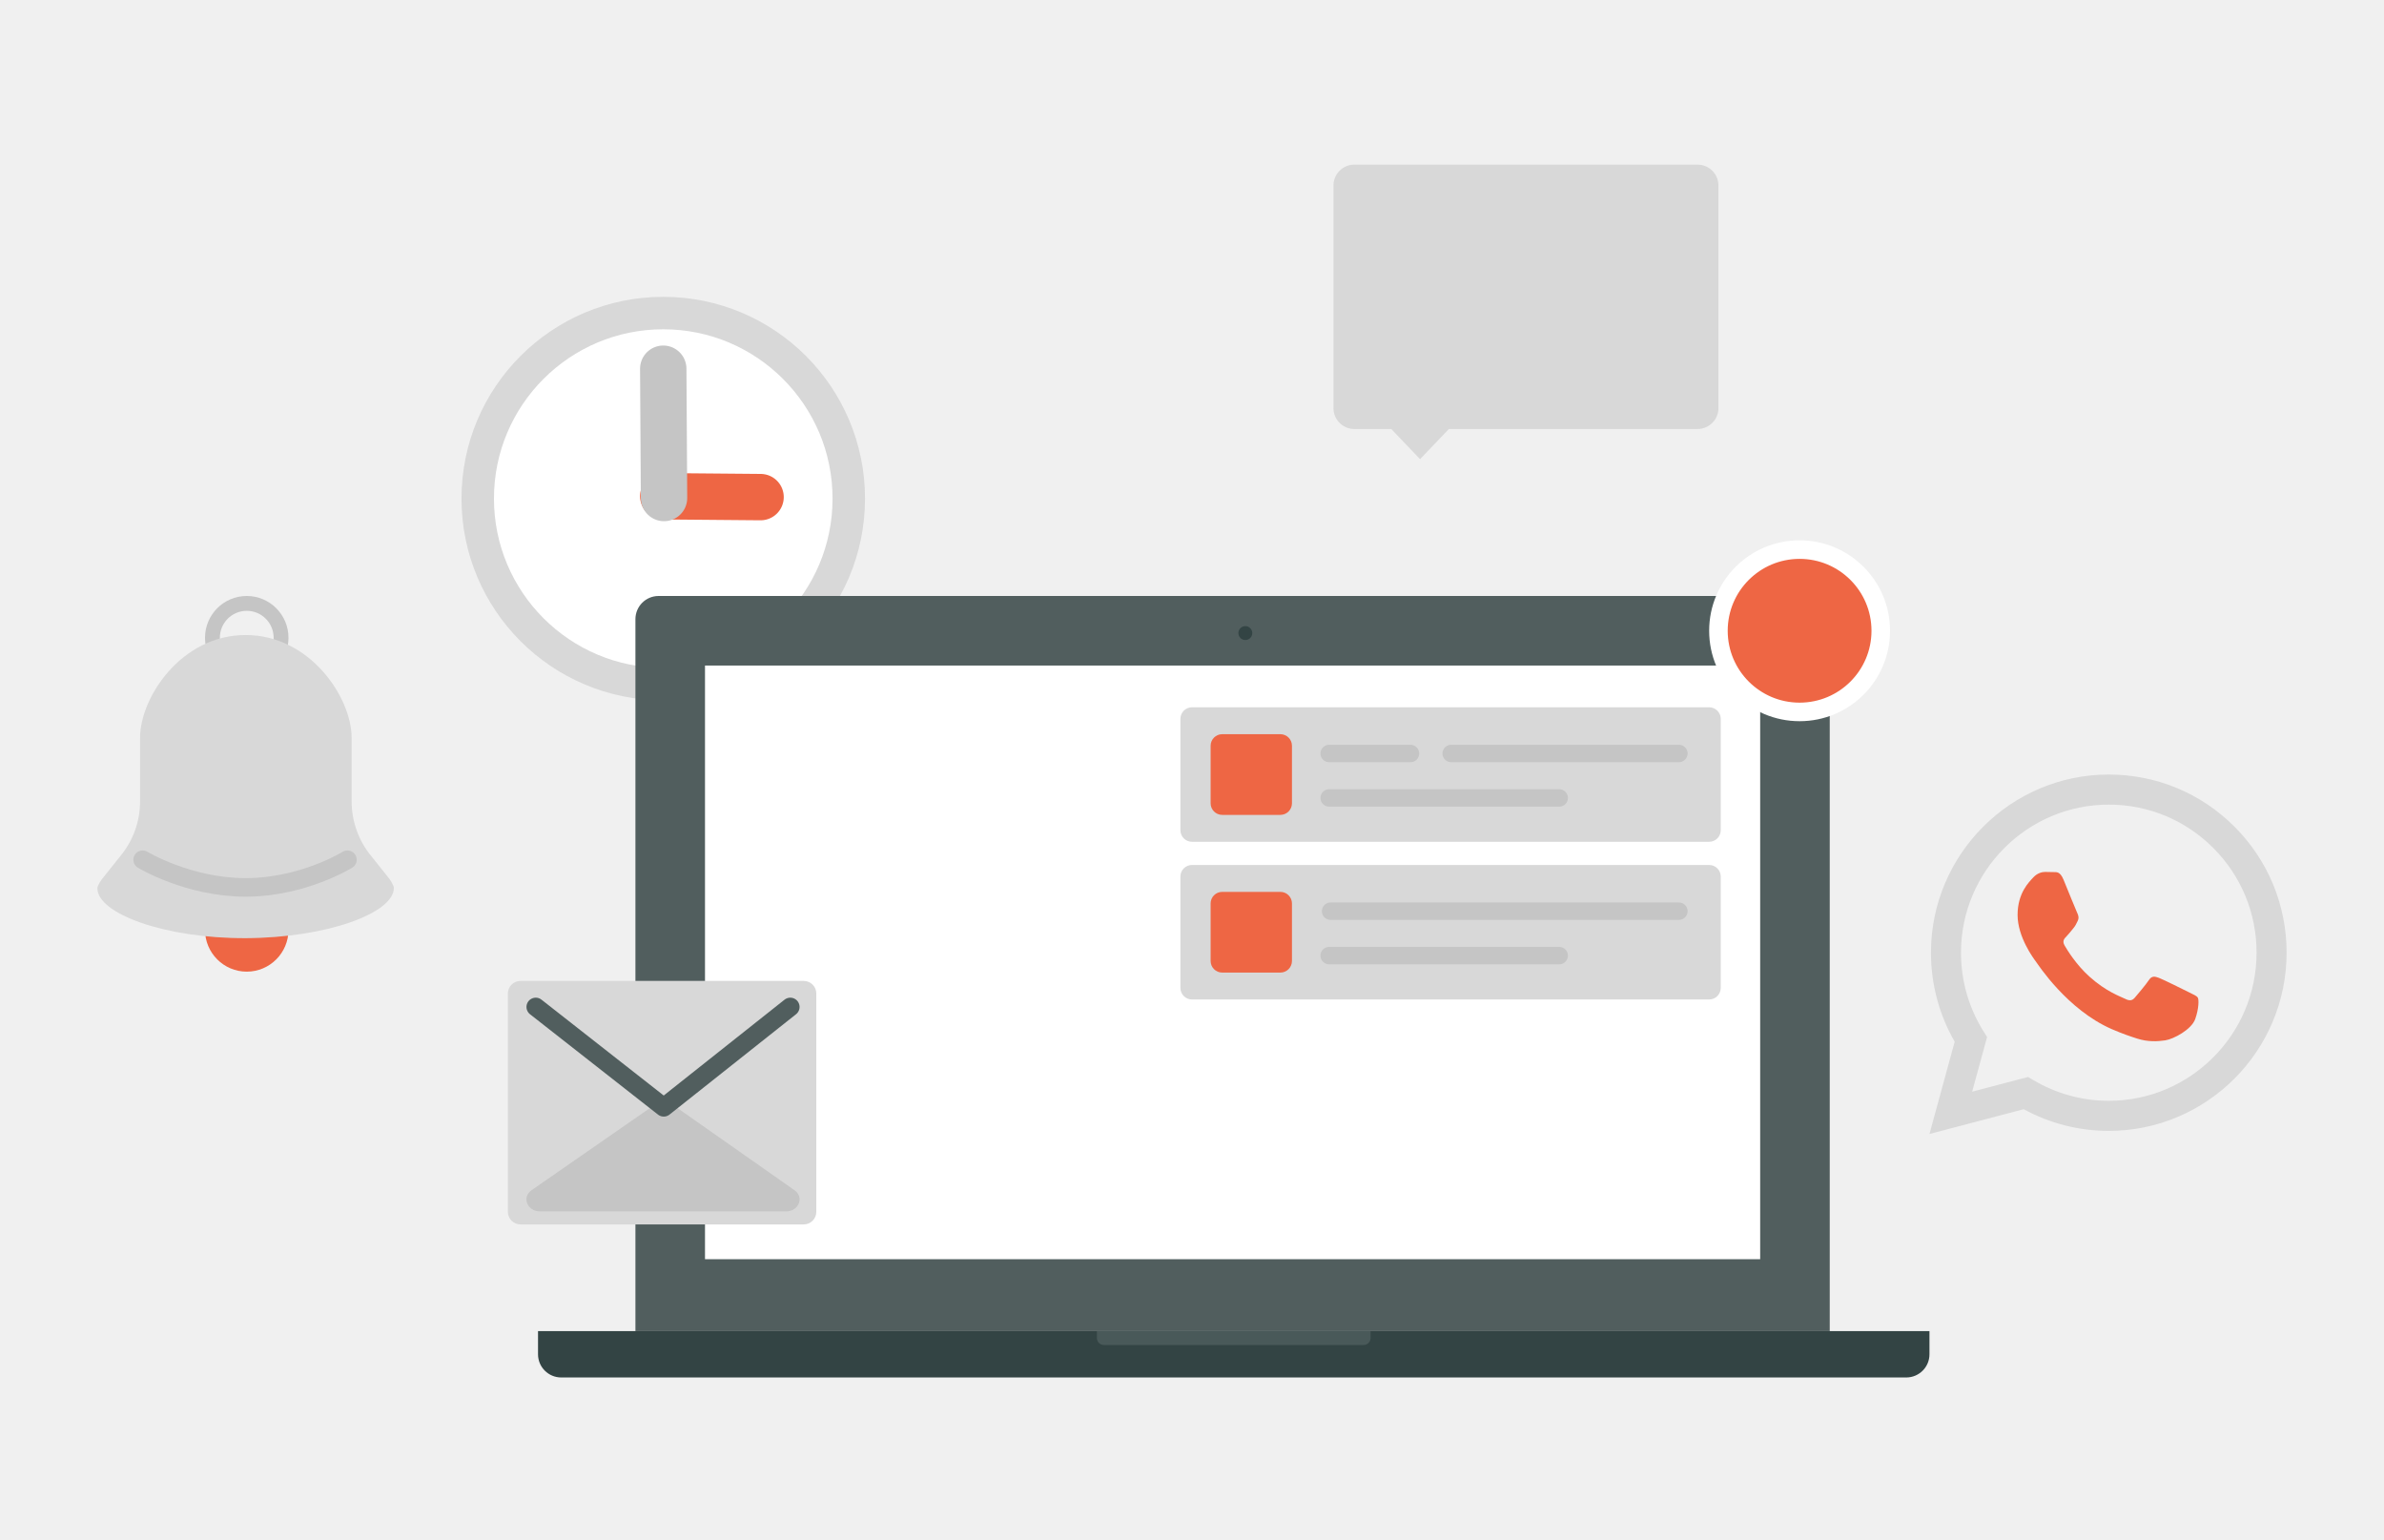
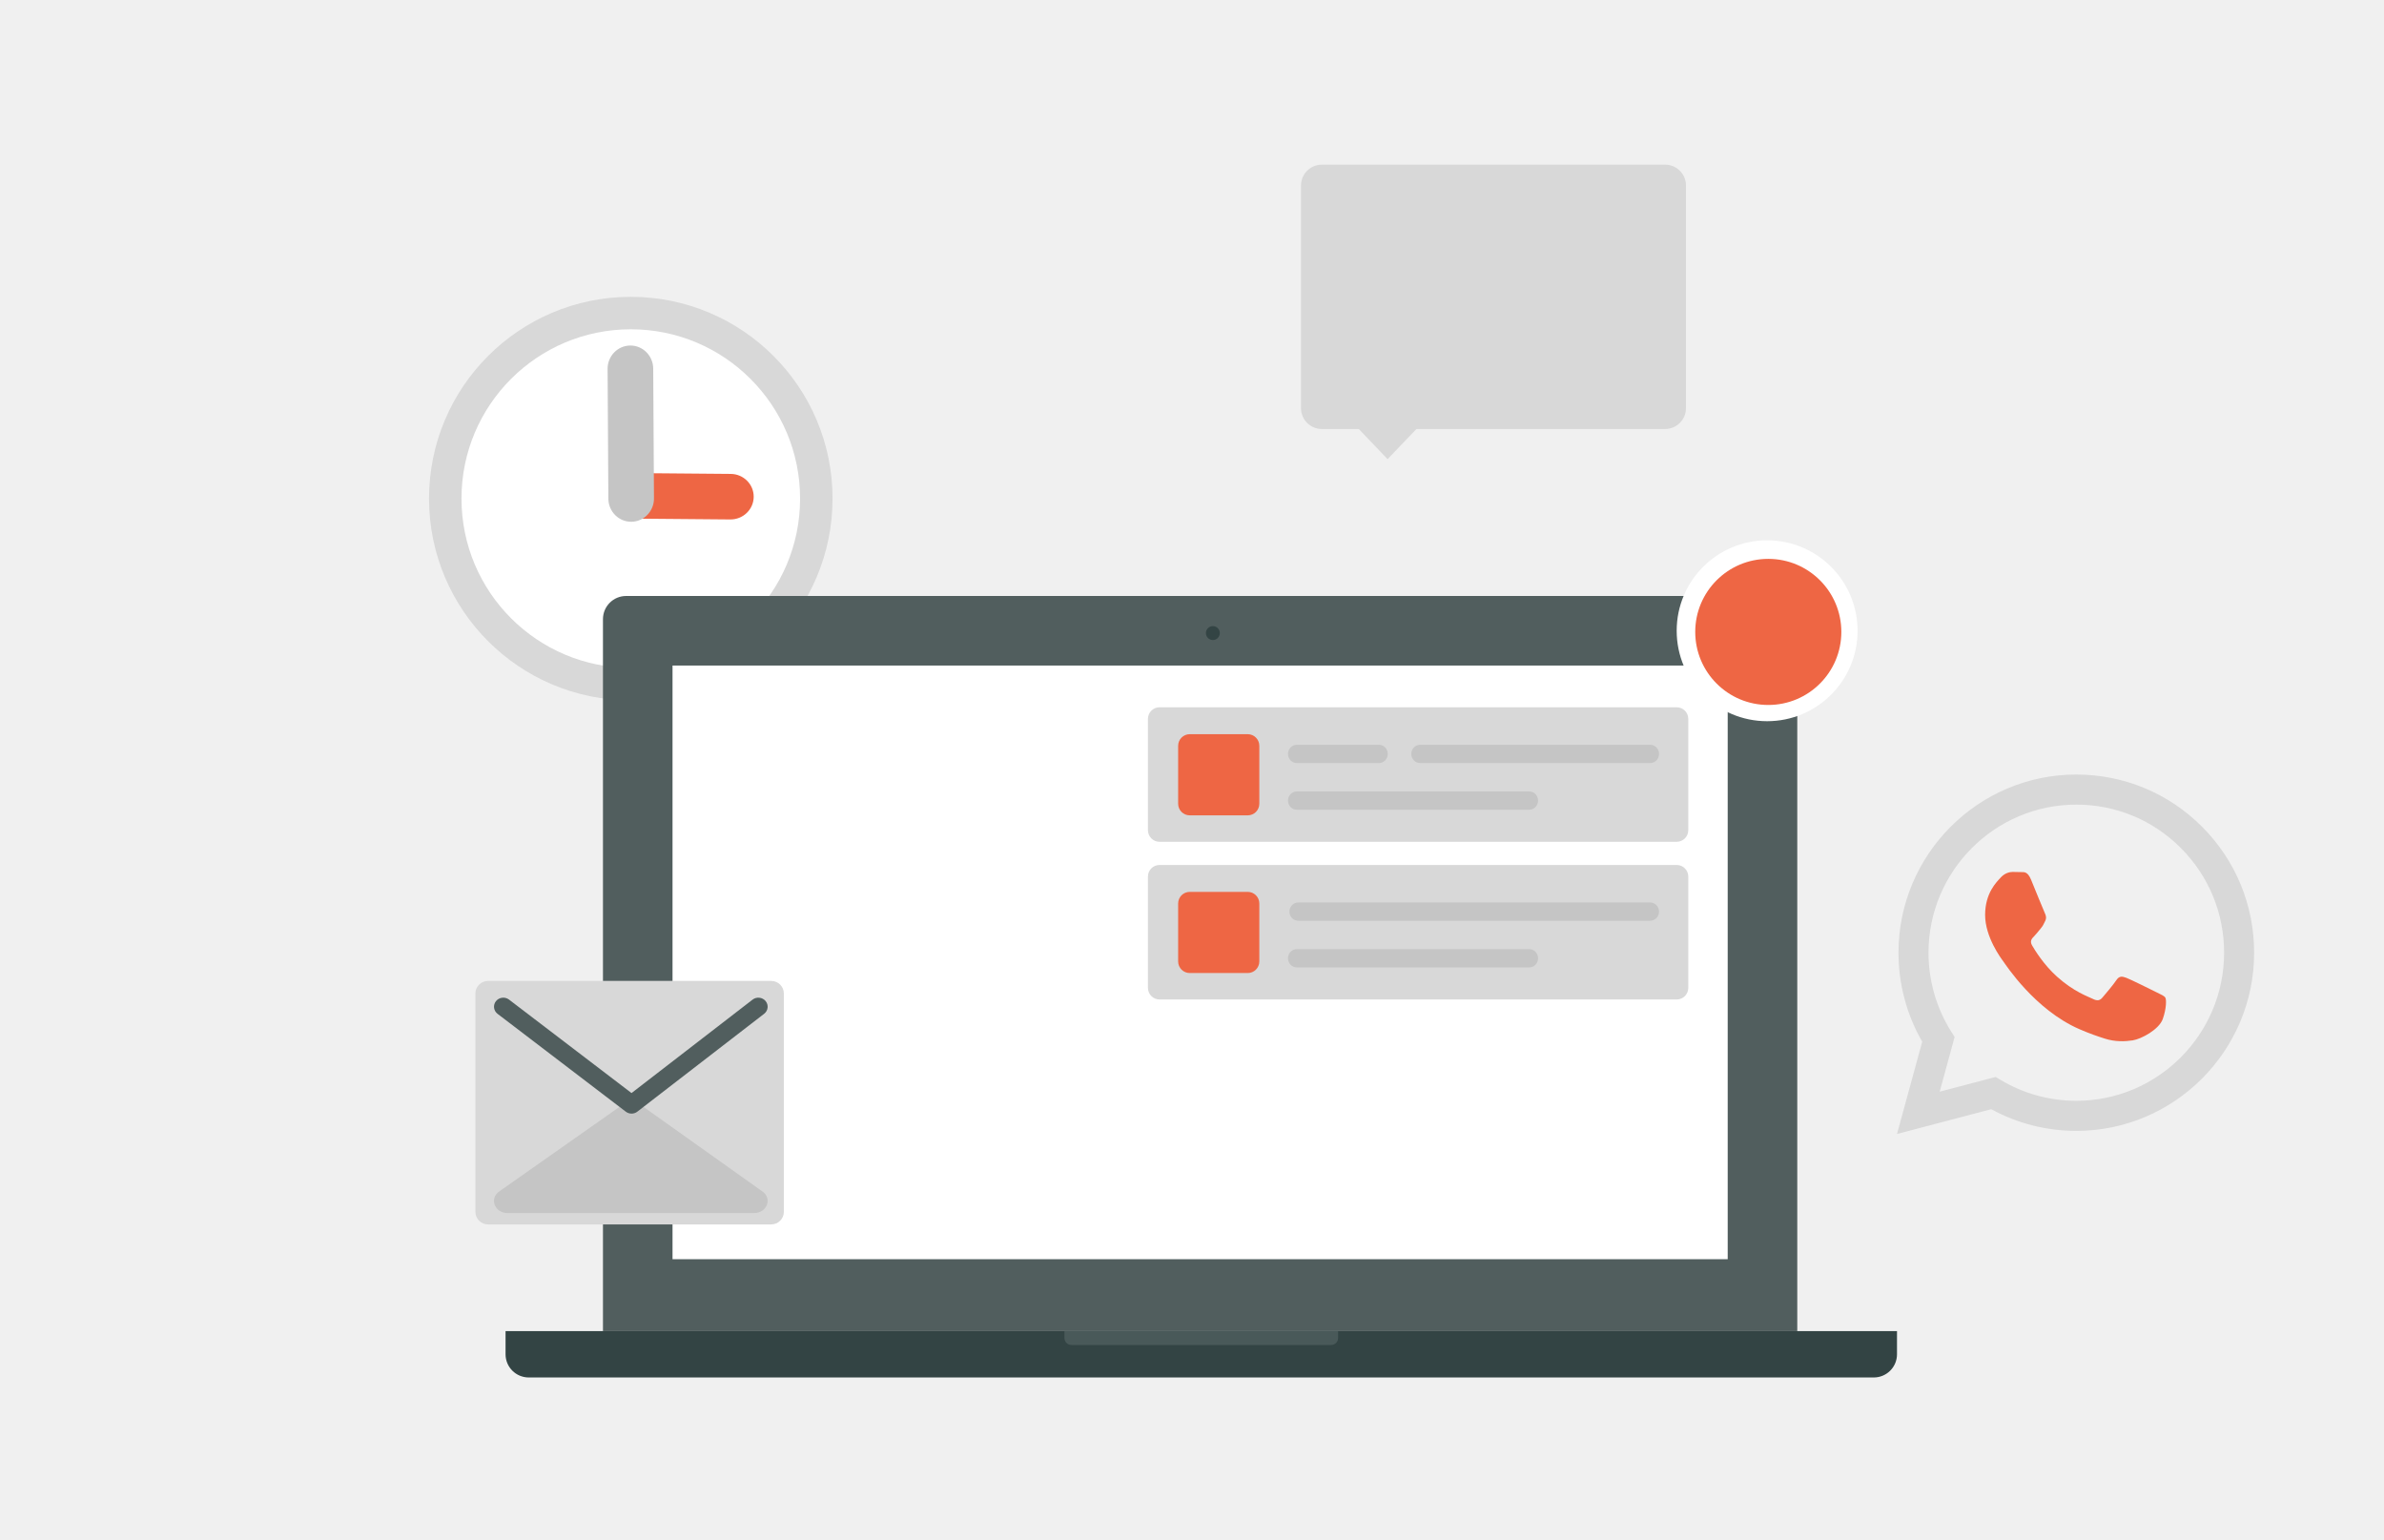
- <svg xmlns="http://www.w3.org/2000/svg" width="1028" height="664" viewBox="0 0 1028 664">
-   <g fill="none" fill-rule="evenodd">
-     <g stroke-linecap="round" stroke-linejoin="round" transform="translate(206 135)">
-       <circle cx="80" cy="80" r="80" fill="#FFF" stroke="#D8D8D8" stroke-width="14" />
-       <path stroke="#E64" stroke-width="20" d="M80,79 L121.966,79.366" />
-       <path stroke="#C5C5C5" stroke-width="20" d="M80,24 L80.335,79.755" />
-     </g>
-     <g transform="translate(232 257)">
-       <path fill="#344" d="M0,317 L600,317 L600,327 C600,332.523 595.515,337 589.993,337 L10.007,337 C4.48,337 0,332.524 0,327 L0,317 Z" />
-       <path fill="#495959" d="M241,317 L359,317 L359,320 C359,321.657 357.654,323 355.994,323 L244.006,323 C242.346,323 241,321.653 241,320 L241,317 Z" />
-       <path fill="#515E5E" d="M42,10 C42,4.477 46.472,0 51.999,0 L547.001,0 C552.523,0 557,4.481 557,10 L557,317 L42,317 L42,10 Z" />
-       <rect width="455" height="256" x="72" y="30" fill="#FFF" />
-       <circle cx="305" cy="16" r="3" fill="#344" />
-     </g>
-     <g transform="translate(509 305)">
-       <rect width="233" height="58" fill="#D8D8D8" rx="5" />
-       <rect width="35.075" height="34.8" x="13.028" y="11.6" fill="#E64" rx="5" />
-       <path stroke="#C5C5C5" stroke-linecap="round" stroke-linejoin="round" stroke-width="7.5" d="M64.138 19.922L99.213 19.922M116.751 19.922L214.961 19.922M64.138 39.087L163.351 39.087" />
-     </g>
-     <g transform="translate(509 373)">
-       <rect width="233" height="58" fill="#D8D8D8" rx="5" />
-       <rect width="35.075" height="34.8" x="13.028" y="11.6" fill="#E64" rx="5" />
-       <path stroke="#C5C5C5" stroke-linecap="round" stroke-linejoin="round" stroke-width="7.5" d="M64.751 19.922L214.961 19.922M64.138 39.087L163.351 39.087" />
-     </g>
-     <g transform="translate(219 423)">
-       <path fill="#D8D8D8" fill-rule="nonzero" d="M0,5.427 C0,2.425 2.442,0 5.444,0 L127.556,0 C130.558,0 133,2.43 133,5.427 L133,99.573 C133,102.575 130.558,105 127.556,105 L5.444,105 C2.442,105 0,102.57 0,99.573 L0,5.427 Z" />
-       <path fill="#C5C5C5" fill-rule="nonzero" d="M10.245,90.226 L63.589,53.202 C65.717,51.725 68.722,51.732 70.841,53.22 L123.582,90.243 C127.896,93.272 125.462,99.389 119.944,99.389 L13.858,99.389 C8.323,99.389 5.899,93.242 10.245,90.226 Z" />
-       <polyline stroke="#515E5E" stroke-linecap="round" stroke-linejoin="round" stroke-width="8" points="12.018 11.221 67.213 54.504 121.783 11.221" />
-     </g>
-     <g transform="translate(42 257)">
-       <ellipse cx="64.4" cy="18.045" stroke="#C5C5C5" stroke-width="6.4" rx="14.8" ry="14.845" />
-       <ellipse cx="64.4" cy="143.955" fill="#E64" rx="18" ry="18.045" />
-       <path fill="#D8D8D8" d="M18.396,61.151 L18.396,88.625 C18.396,97.281 15.393,105.561 9.761,112.336 L2.253,121.745 C1.877,122.121 0,124.756 0,126.073 C0,136.987 29.186,147.715 64.011,147.563 C98.837,147.41 127.834,136.799 127.834,125.885 C127.834,124.756 125.957,121.933 125.582,121.557 L118.073,112.148 C112.629,105.561 109.626,97.093 109.626,88.625 L109.626,61.151 C109.626,43.838 91.733,16.842 63.917,16.842 C36.102,16.842 18.396,43.838 18.396,61.151 Z" />
-       <path stroke="#C5C5C5" stroke-linecap="round" stroke-linejoin="round" stroke-width="8" d="M19.511,113.745 C19.511,113.745 39.189,125.666 63.906,125.666 C88.624,125.666 107.812,113.745 107.812,113.745" />
-     </g>
-     <circle cx="35" cy="35" r="35" fill="#E64" stroke="#FFF" stroke-width="8" transform="translate(741 237)" />
-     <path fill="#D8D8D8" fill-rule="nonzero" d="M575,79.99 L575,176.01 C575,180.972 579.033,185 584.006,185 L599.922,185 L612.344,198 L624.766,185 L731.994,185 C736.973,185 741,180.977 741,176.01 L741,79.99 C741,75.028 736.967,71 731.994,71 L584.006,71 C579.027,71 575,75.023 575,79.99 Z" />
-     <g transform="translate(832 334)">
-       <path fill="#E64" d="M112.043,93.97 C110.123,93.002 100.688,88.322 98.929,87.676 C97.17,87.03 95.891,86.708 94.611,88.644 C93.332,90.58 89.654,94.939 88.535,96.23 C87.415,97.521 86.296,97.683 84.377,96.714 C82.458,95.746 76.274,93.703 68.944,87.111 C63.239,81.981 59.387,75.646 58.268,73.709 C57.149,71.772 58.149,70.725 59.109,69.761 C59.973,68.894 61.029,67.501 61.988,66.371 C62.948,65.242 63.267,64.434 63.907,63.144 C64.547,61.852 64.227,60.723 63.747,59.754 C63.267,58.786 59.429,49.263 57.83,45.389 C56.273,41.617 54.69,42.128 53.512,42.068 C52.394,42.012 51.113,42 49.834,42 C48.555,42 46.476,42.484 44.717,44.421 C42.958,46.357 38,51.038 38,60.56 C38,70.084 44.876,79.283 45.836,80.574 C46.796,81.866 59.368,101.407 78.62,109.787 C83.198,111.78 86.773,112.971 89.56,113.862 C94.157,115.335 98.341,115.127 101.648,114.629 C105.335,114.074 113.002,109.949 114.601,105.43 C116.2,100.91 116.2,97.037 115.72,96.23 C115.241,95.423 113.962,94.939 112.043,93.97" />
-       <path fill="#D8D8D8" d="M77.322,140.697 L77.296,140.697 C65.86,140.692 54.644,137.615 44.859,131.798 L42.531,130.415 L18.41,136.753 L24.848,113.195 L23.333,110.78 C16.954,100.616 13.584,88.869 13.589,76.806 C13.603,41.608 42.193,12.972 77.347,12.972 C94.37,12.978 110.372,19.627 122.405,31.694 C134.437,43.761 141.06,59.8 141.053,76.858 C141.039,112.058 112.449,140.697 77.322,140.697 M77.321,0 C35.057,0 0.66,34.453 0.643,76.801 C0.637,90.338 4.168,103.551 10.878,115.2 L0,155 L40.648,144.32 C51.848,150.438 64.458,153.664 77.291,153.668 C119.582,153.668 153.983,119.211 154,76.863 C154.008,56.34 146.039,37.043 131.563,22.525 C117.086,8.007 97.834,0.008 77.321,0 Z" />
+ <svg xmlns="http://www.w3.org/2000/svg" width="1028px" height="664px" viewBox="0 0 1028 664" version="1.1">
+   <defs />
+   <g id="Page-2" stroke="none" stroke-width="1" fill="none" fill-rule="evenodd">
+     <g id="design" fill-rule="nonzero">
+       <g id="clock" transform="translate(192, 135)">
+         <circle id="clock__background" stroke="#D8D8D8" stroke-width="14" fill="#FFFFFF" cx="80" cy="80" r="80" />
+         <path d="M80.918,88.64 C75.393,88.593 70.952,84.158 71,78.735 C71.049,73.311 75.567,68.953 81.093,69 L123.082,69.36 C128.607,69.407 133.048,73.842 133,79.265 C132.951,84.689 128.433,89.047 122.907,89 L80.918,88.64 Z" id="clock__minute" fill="#EE6644" />
+         <path d="M70,24.093 C69.968,18.552 74.345,14.033 79.776,14 C85.208,13.967 89.638,18.432 89.671,23.972 L90,79.907 C90.032,85.448 85.655,89.967 80.224,90 C74.792,90.033 70.362,85.568 70.329,80.028 L70,24.093 Z" id="clock__hour" fill="#C5C5C5" />
+       </g>
+       <g id="laptop" transform="translate(218, 257)">
+         <g id="laptop__base" transform="translate(0, 317)">
+           <path d="M0,0 L600,0 L600,10 C600,15.523 595.515,20 589.993,20 L10.007,20 C4.48,20 0,15.524 0,10 L0,0 Z" id="Shape" fill="#334444" />
+           <path d="M241,0 L359,0 L359,3 C359,4.657 357.654,6 355.994,6 L244.006,6 C242.346,6 241,4.653 241,3 L241,0 Z" id="Shape" fill="#495959" />
+         </g>
+         <g id="laptop__screen" transform="translate(42, 0)">
+           <path d="M0,10 C0,4.477 4.472,0 9.999,0 L505.001,0 C510.523,0 515,4.481 515,10 L515,317 L0,317 L0,10 Z" id="laptop__screen__bezel" fill="#515E5E" />
+           <rect id="laptop__screen__screen" fill="#FFFFFF" x="30" y="30" width="455" height="256" />
+           <circle id="laptop__screen__webcam" fill="#334444" cx="263" cy="16" r="3" />
+         </g>
+       </g>
+       <g id="notifications" transform="translate(495, 305)">
+         <g id="notification-notification__second" transform="translate(0, 68)">
+           <rect id="notification__background" fill="#D8D8D8" x="0" y="0" width="233" height="58" rx="5" />
+           <rect id="notification__icon" fill="#EE6644" x="13.028" y="11.6" width="35" height="35" rx="5" />
+           <path d="M64.797,24.047 C62.704,24.047 61.007,22.284 61.007,20.109 C61.007,17.935 62.704,16.172 64.797,16.172 L216.598,16.172 C218.691,16.172 220.388,17.935 220.388,20.109 C220.388,22.284 218.691,24.047 216.598,24.047 L64.797,24.047 Z M64.177,44.172 C62.084,44.172 60.388,42.409 60.388,40.234 C60.388,38.059 62.084,36.296 64.177,36.296 L164.441,36.296 C166.534,36.296 168.23,38.059 168.23,40.234 C168.23,42.409 166.534,44.172 164.441,44.172 L64.177,44.172 Z" id="notification__second__text" fill="#C5C5C5" />
+         </g>
+         <g id="notification-notification__first">
+           <rect id="notification__background" fill="#D8D8D8" x="0" y="0" width="233" height="58" rx="5" />
+           <rect id="notification__icon" fill="#EE6644" x="13.028" y="11.6" width="35" height="35" rx="5" />
+           <path d="M64.177,24.047 C62.084,24.047 60.388,22.284 60.388,20.109 C60.388,17.935 62.084,16.172 64.177,16.172 L99.624,16.172 C101.717,16.172 103.414,17.935 103.414,20.109 C103.414,22.284 101.717,24.047 99.624,24.047 L64.177,24.047 Z M117.347,24.047 C115.254,24.047 113.558,22.284 113.558,20.109 C113.558,17.935 115.254,16.172 117.347,16.172 L216.598,16.172 C218.691,16.172 220.388,17.935 220.388,20.109 C220.388,22.284 218.691,24.047 216.598,24.047 L117.347,24.047 Z M64.177,44.172 C62.084,44.172 60.388,42.409 60.388,40.234 C60.388,38.059 62.084,36.296 64.177,36.296 L164.441,36.296 C166.534,36.296 168.23,38.059 168.23,40.234 C168.23,42.409 166.534,44.172 164.441,44.172 L64.177,44.172 Z" id="notification__text" fill="#C5C5C5" />
+         </g>
+       </g>
+       <g id="mail" transform="translate(205, 423)">
+         <path d="M0,5.427 C0,2.425 2.442,0 5.444,0 L127.556,0 C130.558,0 133,2.43 133,5.427 L133,99.573 C133,102.575 130.558,105 127.556,105 L5.444,105 C2.442,105 0,102.57 0,99.573 L0,5.427 Z" id="mail__background" fill="#D8D8D8" />
+         <path d="M10.249,90.798 L63.694,53.219 C65.827,51.719 68.837,51.727 70.96,53.237 L123.801,90.816 C128.123,93.89 125.685,100.099 120.155,100.099 L13.869,100.099 C8.323,100.099 5.895,93.859 10.249,90.798 Z" id="mail__shadow" fill="#C5C5C5" />
+         <path d="M119.519,8.065 C121.253,6.727 123.774,7.01 125.15,8.697 C126.525,10.385 126.235,12.838 124.5,14.176 L69.822,56.376 C68.369,57.497 66.316,57.503 64.858,56.39 L9.553,14.19 C7.811,12.861 7.506,10.409 8.872,8.714 C10.238,7.019 12.757,6.723 14.499,8.052 L67.317,48.354 L119.519,8.065 Z" id="mail__lip" fill="#515E5E" />
+       </g>
+       <g id="label" transform="translate(723, 233)">
+         <path d="M39,78 C17.461,78 0,60.539 0,39 C0,17.461 17.461,0 39,0 C60.539,0 78,17.461 78,39 C78,60.539 60.539,78 39,78 Z" id="label__background" fill="#FFFFFF" />
+         <circle id="label__alert" fill="#EE6644" cx="39.5" cy="39.5" r="31.5" />
+       </g>
+       <path d="M561,79.99 L561,176.01 C561,180.972 565.033,185 570.006,185 L585.922,185 L598.344,198 L610.766,185 L717.994,185 C722.973,185 727,180.977 727,176.01 L727,79.99 C727,75.028 722.967,71 717.994,71 L570.006,71 C565.027,71 561,75.023 561,79.99 Z" id="message" fill="#D8D8D8" />
+       <g id="whatsapp" transform="translate(818, 334)">
+         <path d="M112.043,93.97 C110.123,93.002 100.688,88.322 98.929,87.676 C97.17,87.03 95.891,86.708 94.611,88.644 C93.332,90.58 89.654,94.939 88.535,96.23 C87.415,97.521 86.296,97.683 84.377,96.714 C82.458,95.746 76.274,93.703 68.944,87.111 C63.239,81.981 59.387,75.646 58.268,73.709 C57.149,71.772 58.149,70.725 59.109,69.761 C59.973,68.894 61.029,67.501 61.988,66.371 C62.948,65.242 63.267,64.434 63.907,63.144 C64.547,61.852 64.227,60.723 63.747,59.754 C63.267,58.786 59.429,49.263 57.83,45.389 C56.273,41.617 54.69,42.128 53.512,42.068 C52.394,42.012 51.113,42 49.834,42 C48.555,42 46.476,42.484 44.717,44.421 C42.958,46.357 38,51.038 38,60.56 C38,70.084 44.876,79.283 45.836,80.574 C46.796,81.866 59.368,101.407 78.62,109.787 C83.198,111.78 86.773,112.971 89.56,113.862 C94.157,115.335 98.341,115.127 101.648,114.629 C105.335,114.074 113.002,109.949 114.601,105.43 C116.2,100.91 116.2,97.037 115.72,96.23 C115.241,95.423 113.962,94.939 112.043,93.97" id="whatsapp__phone" fill="#EE6644" />
+         <path d="M77.322,140.697 L77.296,140.697 C65.86,140.692 54.644,137.615 44.859,131.798 L42.531,130.415 L18.41,136.753 L24.848,113.195 L23.333,110.78 C16.954,100.616 13.584,88.869 13.589,76.806 C13.603,41.608 42.193,12.972 77.347,12.972 C94.37,12.978 110.372,19.627 122.405,31.694 C134.437,43.761 141.06,59.8 141.053,76.858 C141.039,112.058 112.449,140.697 77.322,140.697 Z M77.321,0 C35.057,0 0.66,34.453 0.643,76.801 C0.637,90.338 4.168,103.551 10.878,115.2 L0,155 L40.648,144.32 C51.848,150.438 64.458,153.664 77.291,153.668 C119.582,153.668 153.983,119.211 154,76.863 C154.008,56.34 146.039,37.043 131.563,22.525 C117.086,8.007 97.834,0.008 77.321,0 Z" id="whatsapp__bubble" fill="#D8D8D8" />
+       </g>
    </g>
  </g>
</svg>
